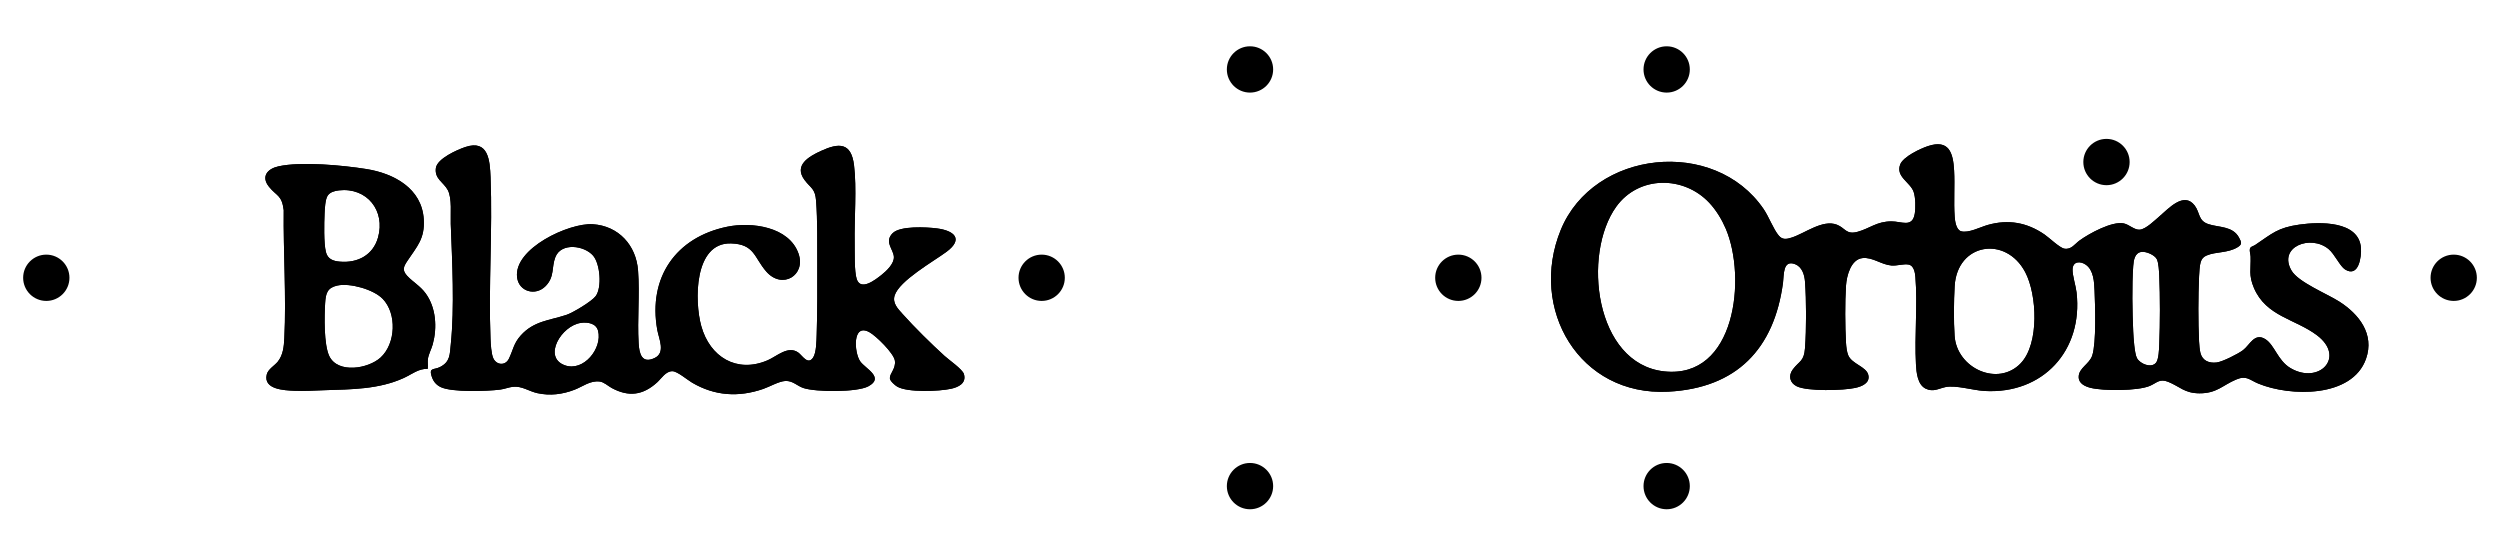
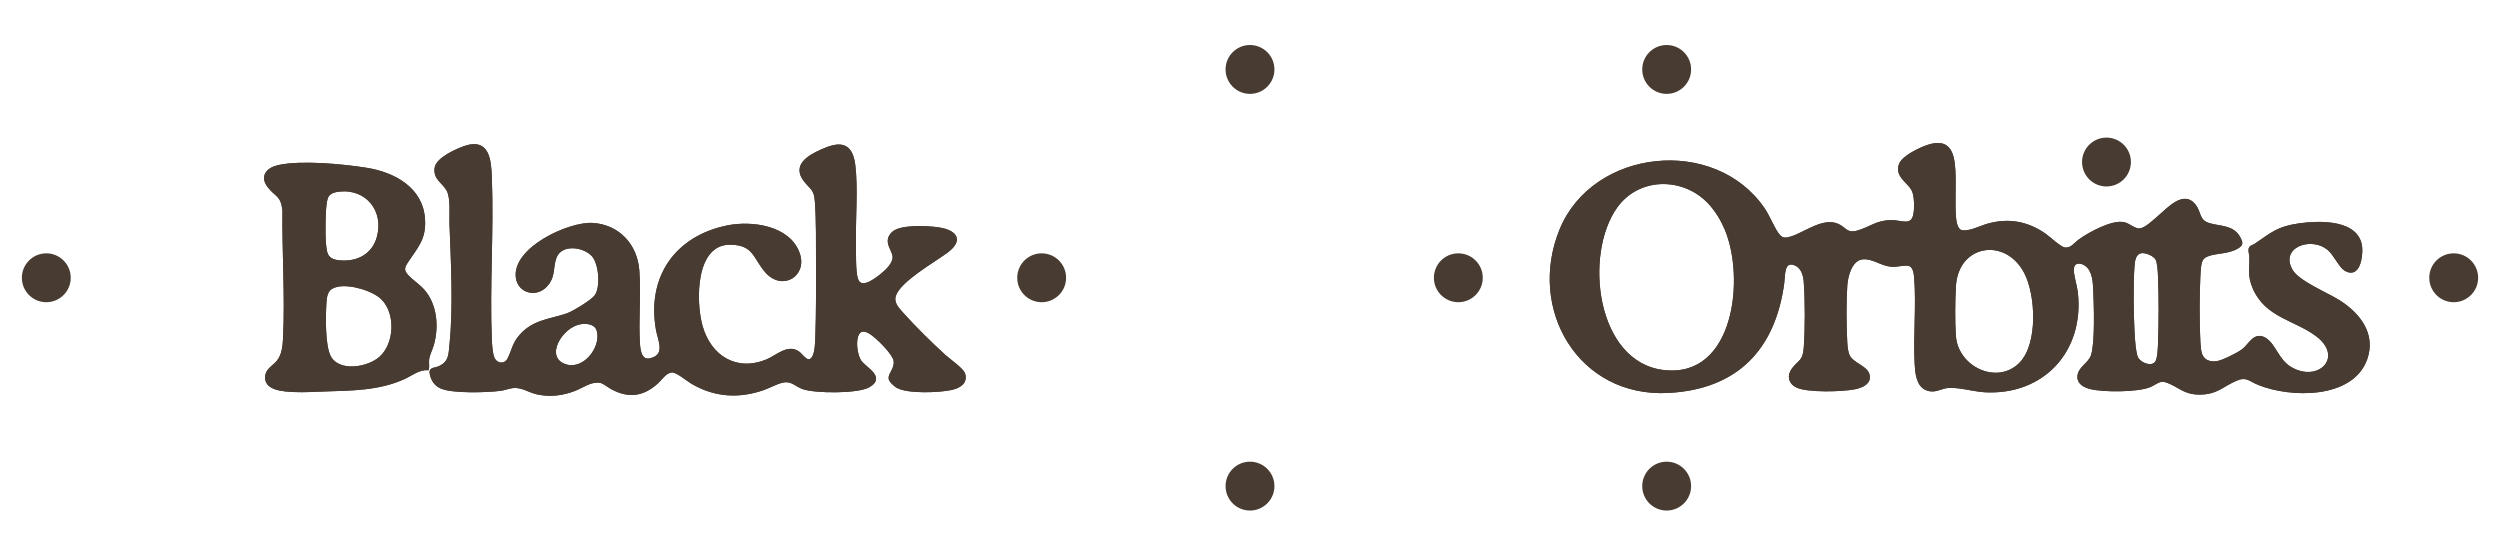
- <svg xmlns="http://www.w3.org/2000/svg" viewBox="0 0 972 216">
+ <svg xmlns="http://www.w3.org/2000/svg" viewBox="0 0 972 216" fill="#483C32" stroke="#483C32">
  <g id="a">
    <path d="M158.32,107.26c2.23,2.42,5.04,3.88,7.18,6.82,4.05,5.56,4.52,13.25,2.76,19.75-.5,1.83-1.65,3.92-1.89,5.72-.18,1.31.11,2.57-.07,3.85-3.55-.13-6.15,2.09-9.17,3.49-9.77,4.51-20.43,4.47-31.02,4.82-3.86.13-7.78.39-11.67.22s-12.08-.48-10.74-6.28c.49-2.12,3.07-3.48,4.33-5.07,2.07-2.61,2.36-5.91,2.52-9.14.79-16.3-.43-33.4-.24-49.74-.75-5.95-2.7-5.35-5.71-9.07-3.22-3.99-.61-7.02,3.69-7.96,8.86-1.94,25-.41,34.14,1.05,10.65,1.69,21.61,7.5,22.33,19.56.45,7.52-2.59,10.45-6.33,16.09-1.53,2.31-2.2,3.62-.1,5.91ZM131.75,74.02c-1.62.18-3.48.66-4.39,2.1s-1.09,5.05-1.17,6.9c-.16,3.77-.34,11.48.52,14.96.69,2.78,2.79,3.52,5.43,3.75,6.86.61,12.89-2.51,14.83-9.36,2.96-10.43-4.27-19.59-15.22-18.36ZM148.75,116.15c-3.57-3.65-12.73-6.22-17.63-5.13-3.87.86-4.47,3.06-4.7,6.72-.32,5.09-.55,16.35,1.64,20.78,3.37,6.81,15.07,4.86,19.88.52,5.95-5.39,6.44-17.13.82-22.89Z" />
    <path d="M212.11,111.25c-3.9,3.96-10.35,2.15-11.06-3.37-1.46-11.26,20.26-21.31,29.44-20.7,10.02.66,16.86,8.17,17.59,18.04.69,9.34-.33,18.9.22,28.24.23,3.97,1.19,8.12,6.21,5.74,4.37-2.07,1.67-7.42,1.03-10.97-3.62-20.34,7.24-35.98,27.22-40.08,9.44-1.94,24.03-.05,27.71,10.47,2.94,8.41-6.34,14.07-12.55,6.94-4.74-5.45-4.53-10.63-13.67-10.92-14.5-.45-14.27,22.53-11.59,32.15,3.33,11.97,13.73,18.44,25.75,13.31,3.64-1.55,7.93-5.84,11.93-3.05,1.57,1.09,3.74,5.08,5.8,1.97,1.28-1.93,1.3-6.52,1.38-8.91.3-9.18.26-18.64.24-27.8-.02-7.7.11-16.57-.46-24.2-.36-4.88-2.06-4.88-4.48-8.12-4.28-5.73,1.64-9.13,6.34-11.29,7.09-3.27,11.8-3.3,12.89,5.56s.08,20.71.24,30.23c.06,3.52-.17,11.03.79,13.99,1.55,4.79,7.24.32,9.63-1.57,1.92-1.52,4.98-4.38,4.83-7.05-.16-2.98-3.85-5.83-.47-9.2,2.94-2.93,13.12-2.36,17.12-1.87,6.67.83,10.63,4.06,3.8,9.12-5.01,3.71-18.4,11.22-20.17,17.02-.89,2.93,1.24,5.07,3.07,7.11,4.65,5.21,11.17,11.63,16.36,16.35,1.67,1.52,6.97,5.19,7.52,7.04,1.07,3.61-2.18,5.11-5.04,5.73-4.63,1.01-16.85,1.51-20.9-.85-.86-.5-2.78-2.17-2.85-3.2-.14-1.87,2.4-3.71,1.95-6.88-.41-2.89-7.35-9.69-9.95-11.1-6.68-3.63-5.88,8.03-3.53,11.37,1.99,2.83,9.55,6.25,3.17,9.69-4.41,2.38-20.39,2.27-25.2.69-2.53-.83-4.19-2.93-7.11-2.76-2.49.14-6.07,2.23-8.56,3.09-9.61,3.32-18.88,2.73-27.68-2.45-1.82-1.07-5.74-4.43-7.66-4.44-2.58-.02-4.28,2.87-5.94,4.37-5.5,4.99-11.05,5.73-17.63,2.16-1.42-.77-3.01-2.31-4.66-2.51-3.73-.46-6.57,1.94-9.82,3.19-4.67,1.8-9.5,2.41-14.41,1.33-3.35-.73-6.01-2.87-9.58-2.47-1.54.17-3.28.88-4.96,1.09-5.03.64-18.68,1.1-23.01-.96-1.95-.93-3.03-2.38-3.64-4.43-.97-3.24,1.01-2.23,3.31-3.39,4.02-2.02,3.79-4.97,4.19-8.81,1.5-14.45.54-32.17-.01-46.82-.14-3.69.56-9.96-1.15-13.18-1.61-3.04-5.21-4.32-4.64-8.54.5-3.68,8.31-7.14,11.51-8.2,8.92-2.96,9.5,5.24,9.76,11.76.82,20.72-.84,42.04-.02,62.76.08,2.02.28,5.89,1.09,7.64,1.22,2.66,4.67,3.01,6.06.16,1.67-3.42,1.81-5.92,4.62-9.05,5.09-5.66,11.19-5.82,17.77-8,2.5-.83,9.81-5.23,11.34-7.26,2.52-3.36,1.76-12.58-.99-15.77-3.43-3.97-12.41-5.19-14.67.56-1.56,3.98-.22,7.64-3.82,11.3ZM225.85,125.54c-7.58,1.04-14.94,13.31-6.28,16.47,7.34,2.68,14.73-6.62,12.96-13.41-.76-2.92-4.05-3.43-6.68-3.07Z" />
    <path d="M839.63,84.08c3.4-2.86,9.45-9.75,13.67-4.16,2.11,2.8,1.29,5.89,5.35,7.23s9.42.69,11.87,5.21c.99,1.84,1.3,2.63-.53,3.75-3.88,2.36-8.33,1.65-12.06,3.22-1.26.53-1.93,1.32-2.32,2.62s-.55,3.97-.61,5.45c-.35,7.8-.39,17.62,0,25.41.06,1.27.22,3.21.53,4.42.78,3.04,3.35,4.05,6.28,3.71,2.3-.27,8.36-3.35,10.27-4.79,2.63-1.99,4.44-6.9,8.63-4.32,3.66,2.25,4.84,8.34,9.83,11.29,11.06,6.52,21.6-4.23,10.3-12.77-8.42-6.35-19.79-7.31-24.51-18.41-2.14-5.03-1.13-7.23-1.3-12.19-.03-.92-.47-2.12-.28-2.96.21-.95,1.3-1.04,2.05-1.54,6.66-4.47,8.72-6.73,17.24-7.93,7.77-1.09,23.09-1.56,23.9,9.07.26,3.4-.87,11.65-6.15,8.39-1.99-1.23-4.08-5.99-6.43-7.94-6.98-5.8-19.79-.88-14.42,8.36,2.62,4.51,13.72,8.97,18.53,12.03,7.67,4.88,13.82,12.65,10.44,22.26-5.37,15.29-29.58,14.75-41.89,9.64-3.48-1.44-4.55-3.3-8.66-1.55-5.29,2.25-7.47,5.37-14.23,5.34-5.82-.03-7.63-2.66-12.15-4.47-3.36-1.35-4.42.43-7.12,1.58-4.69,2-18.13,2.02-23.08.75-2.08-.54-4.57-1.63-4.59-4.18-.03-3.54,4.18-5.01,5.28-8.39,1.62-4.96,1.12-19.48.89-25.2-.14-3.39-.35-7.95-3.38-10.08-2.15-1.51-5.07-1.39-5.17,1.79-.07,2.39,1.26,6.39,1.56,9.01,2.56,22.56-13.05,39.59-35.81,38.28-4.39-.25-11.26-2.37-15.22-1.5-2.69.59-4.65,1.96-7.52.65-3.31-1.51-3.73-6.39-3.9-9.58-.6-11.13.68-22.95-.22-33.94-.14-1.72-.62-4.41-2.63-4.78-1.96-.36-4.49.54-6.66.37-3.96-.32-7.33-3.32-11.27-2.89-4.54.5-6.16,6.9-6.41,10.67-.43,6.43-.37,15.8,0,22.27.08,1.46.31,3.62.9,4.94,1.48,3.33,6.96,4.33,7.76,7.52s-2.51,4.51-5.05,5.07c-4.67,1.03-18.59,1.42-22.76-.62-2.77-1.36-3.34-4.15-1.52-6.57,2.55-3.4,4.34-2.99,4.73-8.31.54-7.3.54-18.51-.01-25.85-.2-2.62-1.13-5.69-3.82-6.74-4.89-1.91-4.34,4.38-4.72,7.19-3.45,25.73-17.98,40.96-44.6,42.37-34.63,1.84-54.38-32.25-41.8-62.92,12.74-31.06,59.72-36.11,78.85-8.08,2.04,2.99,3.84,7.89,5.88,10.3,1.47,1.74,3.07,1.42,5.03.79,5.18-1.65,12.04-7.16,17.6-5,3.26,1.27,3.55,3.98,8.02,2.76,4.8-1.32,7.4-4.03,13.15-4.06,3.96-.02,8.14,2.56,9.08-2.93.39-2.28.33-6.33-.42-8.53-1.28-3.77-7.02-5.84-5.25-10.62,1.13-3.05,7.8-6.19,10.8-7.18,8.16-2.71,9.8,2.56,10.18,9.48.32,5.85-.2,12.14.22,17.98.12,1.67.56,5.05,2.46,5.63,2.81.87,7.58-1.65,10.4-2.44,8.02-2.26,15.21-.98,22.05,3.7,1.84,1.26,5.92,5.22,7.74,5.52,2.71.45,4.02-1.81,5.92-3.19,3.72-2.7,12.62-7.57,17.16-6.63,2.12.44,4.2,2.66,6.28,2.44,2.43-.26,5.83-3.69,7.68-5.25ZM664.58,78.86c-9.94-10.63-27.44-10.64-36.19,1.5-13.24,18.39-8.4,61.09,18.64,64.03,27.93,3.04,32.01-36.52,23.97-55.43-1.52-3.58-3.75-7.26-6.42-10.1ZM785.72,141.17c7.19-7.58,6.31-26.6,1.69-35.35-7.57-14.34-26.49-11.28-27.44,5.42-.33,5.75-.41,13.62-.02,19.35.86,12.63,16.88,19.96,25.77,10.59ZM832.72,97.93c-2.74.26-3.16,3.24-3.32,5.46-.55,7.49-.35,18.03,0,25.61.1,2.26.5,8.48,1.45,10.24,1.23,2.28,5.6,4.02,7.42,1.78,1.05-1.29,1.18-5.29,1.25-7.06.32-8.43.35-18.34,0-26.77-.07-1.61-.26-5.15-.96-6.45-.87-1.63-4.05-2.99-5.84-2.81Z" />
  </g>
  <g id="b">
    <path d="M158.32,107.26c2.23,2.42,5.04,3.88,7.18,6.82,4.05,5.56,4.52,13.25,2.76,19.75-.5,1.83-1.65,3.92-1.89,5.72-.18,1.31.11,2.57-.07,3.85-3.55-.13-6.15,2.09-9.17,3.49-9.77,4.51-20.43,4.47-31.02,4.82-3.86.13-7.78.39-11.67.22s-12.08-.48-10.74-6.28c.49-2.12,3.07-3.48,4.33-5.07,2.07-2.61,2.36-5.91,2.52-9.14.79-16.3-.43-33.4-.24-49.74-.75-5.95-2.7-5.35-5.71-9.07-3.22-3.99-.61-7.02,3.69-7.96,8.86-1.94,25-.41,34.14,1.05,10.65,1.69,21.61,7.5,22.33,19.56.45,7.52-2.59,10.45-6.33,16.09-1.53,2.31-2.2,3.62-.1,5.91ZM131.75,74.02c-1.62.18-3.48.66-4.39,2.1s-1.09,5.05-1.17,6.9c-.16,3.77-.34,11.48.52,14.96.69,2.78,2.79,3.52,5.43,3.75,6.86.61,12.89-2.51,14.83-9.36,2.96-10.43-4.27-19.59-15.22-18.36ZM148.75,116.15c-3.57-3.65-12.73-6.22-17.63-5.13-3.87.86-4.47,3.06-4.7,6.72-.32,5.09-.55,16.35,1.64,20.78,3.37,6.81,15.07,4.86,19.88.52,5.95-5.39,6.44-17.13.82-22.89Z" />
    <path d="M212.11,111.25c-3.9,3.96-10.35,2.15-11.06-3.37-1.46-11.26,20.26-21.31,29.44-20.7,10.02.66,16.86,8.17,17.59,18.04.69,9.34-.33,18.9.22,28.24.23,3.97,1.19,8.12,6.21,5.74,4.37-2.07,1.67-7.42,1.03-10.97-3.62-20.34,7.24-35.98,27.22-40.08,9.44-1.94,24.03-.05,27.71,10.47,2.94,8.41-6.34,14.07-12.55,6.94-4.74-5.45-4.53-10.63-13.67-10.92-14.5-.45-14.27,22.53-11.59,32.15,3.33,11.97,13.73,18.44,25.75,13.31,3.64-1.55,7.93-5.84,11.93-3.05,1.57,1.09,3.74,5.08,5.8,1.97,1.28-1.93,1.3-6.52,1.38-8.91.3-9.18.26-18.64.24-27.8-.02-7.7.11-16.57-.46-24.2-.36-4.88-2.06-4.88-4.48-8.12-4.28-5.73,1.64-9.13,6.34-11.29,7.09-3.27,11.8-3.3,12.89,5.56s.08,20.71.24,30.23c.06,3.52-.17,11.03.79,13.99,1.55,4.79,7.24.32,9.63-1.57,1.92-1.52,4.98-4.38,4.83-7.05-.16-2.98-3.85-5.83-.47-9.2,2.94-2.93,13.12-2.36,17.12-1.87,6.67.83,10.63,4.06,3.8,9.12-5.01,3.71-18.4,11.22-20.17,17.02-.89,2.93,1.24,5.07,3.07,7.11,4.65,5.21,11.17,11.63,16.36,16.35,1.67,1.52,6.97,5.19,7.52,7.04,1.07,3.61-2.18,5.11-5.04,5.73-4.63,1.01-16.85,1.51-20.9-.85-.86-.5-2.78-2.17-2.85-3.2-.14-1.87,2.4-3.71,1.95-6.88-.41-2.89-7.35-9.69-9.95-11.1-6.68-3.63-5.88,8.03-3.53,11.37,1.99,2.83,9.55,6.25,3.17,9.69-4.41,2.38-20.39,2.27-25.2.69-2.53-.83-4.19-2.93-7.11-2.76-2.49.14-6.07,2.23-8.56,3.09-9.61,3.32-18.88,2.73-27.68-2.45-1.82-1.07-5.74-4.43-7.66-4.44-2.58-.02-4.28,2.87-5.94,4.37-5.5,4.99-11.05,5.73-17.63,2.16-1.42-.77-3.01-2.31-4.66-2.51-3.73-.46-6.57,1.94-9.82,3.19-4.67,1.8-9.5,2.41-14.41,1.33-3.35-.73-6.01-2.87-9.58-2.47-1.54.17-3.28.88-4.96,1.09-5.03.64-18.68,1.1-23.01-.96-1.95-.93-3.03-2.38-3.64-4.43-.97-3.24,1.01-2.23,3.31-3.39,4.02-2.02,3.79-4.97,4.19-8.81,1.5-14.45.54-32.17-.01-46.82-.14-3.69.56-9.96-1.15-13.18-1.61-3.04-5.21-4.32-4.64-8.54.5-3.68,8.31-7.14,11.51-8.2,8.92-2.96,9.5,5.24,9.76,11.76.82,20.72-.84,42.04-.02,62.76.08,2.02.28,5.89,1.09,7.64,1.22,2.66,4.67,3.01,6.06.16,1.67-3.42,1.81-5.92,4.62-9.05,5.09-5.66,11.19-5.82,17.77-8,2.5-.83,9.81-5.23,11.34-7.26,2.52-3.36,1.76-12.58-.99-15.77-3.43-3.97-12.41-5.19-14.67.56-1.56,3.98-.22,7.64-3.82,11.3ZM225.85,125.54c-7.58,1.04-14.94,13.31-6.28,16.47,7.34,2.68,14.73-6.62,12.96-13.41-.76-2.92-4.05-3.43-6.68-3.07Z" />
    <path d="M839.63,84.08c3.4-2.86,9.45-9.75,13.67-4.16,2.11,2.8,1.29,5.89,5.35,7.23s9.42.69,11.87,5.21c.99,1.84,1.3,2.63-.53,3.75-3.88,2.36-8.33,1.65-12.06,3.22-1.26.53-1.93,1.32-2.32,2.62s-.55,3.97-.61,5.45c-.35,7.8-.39,17.62,0,25.41.06,1.27.22,3.21.53,4.42.78,3.04,3.35,4.05,6.28,3.71,2.3-.27,8.36-3.35,10.27-4.79,2.63-1.99,4.44-6.9,8.63-4.32,3.66,2.25,4.84,8.34,9.83,11.29,11.06,6.52,21.6-4.23,10.3-12.77-8.42-6.35-19.79-7.31-24.51-18.41-2.14-5.03-1.13-7.23-1.3-12.19-.03-.92-.47-2.12-.28-2.96.21-.95,1.3-1.04,2.05-1.54,6.66-4.47,8.72-6.73,17.24-7.93,7.77-1.09,23.09-1.56,23.9,9.07.26,3.4-.87,11.65-6.15,8.39-1.99-1.23-4.08-5.99-6.43-7.94-6.98-5.8-19.79-.88-14.42,8.36,2.62,4.51,13.72,8.97,18.53,12.03,7.67,4.88,13.82,12.65,10.44,22.26-5.37,15.29-29.58,14.75-41.89,9.64-3.48-1.44-4.55-3.3-8.66-1.55-5.29,2.25-7.47,5.37-14.23,5.34-5.82-.03-7.63-2.66-12.15-4.47-3.36-1.35-4.42.43-7.12,1.58-4.69,2-18.13,2.02-23.08.75-2.08-.54-4.57-1.63-4.59-4.18-.03-3.54,4.18-5.01,5.28-8.39,1.62-4.96,1.12-19.48.89-25.2-.14-3.39-.35-7.95-3.38-10.08-2.15-1.51-5.07-1.39-5.17,1.79-.07,2.39,1.26,6.39,1.56,9.01,2.56,22.56-13.05,39.59-35.81,38.28-4.39-.25-11.26-2.37-15.22-1.5-2.69.59-4.65,1.96-7.52.65-3.31-1.51-3.73-6.39-3.9-9.58-.6-11.13.68-22.95-.22-33.94-.14-1.72-.62-4.41-2.63-4.78-1.96-.36-4.49.54-6.66.37-3.96-.32-7.33-3.32-11.27-2.89-4.54.5-6.16,6.9-6.41,10.67-.43,6.43-.37,15.8,0,22.27.08,1.46.31,3.62.9,4.94,1.48,3.33,6.96,4.33,7.76,7.52s-2.51,4.51-5.05,5.07c-4.67,1.03-18.59,1.42-22.76-.62-2.77-1.36-3.34-4.15-1.52-6.57,2.55-3.4,4.34-2.99,4.73-8.31.54-7.3.54-18.51-.01-25.85-.2-2.62-1.13-5.69-3.82-6.74-4.89-1.91-4.34,4.38-4.72,7.19-3.45,25.73-17.98,40.96-44.6,42.37-34.63,1.84-54.38-32.25-41.8-62.92,12.74-31.06,59.72-36.11,78.85-8.08,2.04,2.99,3.84,7.89,5.88,10.3,1.47,1.74,3.07,1.42,5.03.79,5.18-1.65,12.04-7.16,17.6-5,3.26,1.27,3.55,3.98,8.02,2.76,4.8-1.32,7.4-4.03,13.15-4.06,3.96-.02,8.14,2.56,9.08-2.93.39-2.28.33-6.33-.42-8.53-1.28-3.77-7.02-5.84-5.25-10.62,1.13-3.05,7.8-6.19,10.8-7.18,8.16-2.71,9.8,2.56,10.18,9.48.32,5.85-.2,12.14.22,17.98.12,1.67.56,5.05,2.46,5.63,2.81.87,7.58-1.65,10.4-2.44,8.02-2.26,15.21-.98,22.05,3.7,1.84,1.26,5.92,5.22,7.74,5.52,2.71.45,4.02-1.81,5.92-3.19,3.72-2.7,12.62-7.57,17.16-6.63,2.12.44,4.2,2.66,6.28,2.44,2.43-.26,5.83-3.69,7.68-5.25ZM664.58,78.86c-9.94-10.63-27.44-10.64-36.19,1.5-13.24,18.39-8.4,61.09,18.64,64.03,27.93,3.04,32.01-36.52,23.97-55.43-1.52-3.58-3.75-7.26-6.42-10.1ZM785.72,141.17c7.19-7.58,6.31-26.6,1.69-35.35-7.57-14.34-26.49-11.28-27.44,5.42-.33,5.75-.41,13.62-.02,19.35.86,12.63,16.88,19.96,25.77,10.59ZM832.72,97.93c-2.74.26-3.16,3.24-3.32,5.46-.55,7.49-.35,18.03,0,25.61.1,2.26.5,8.48,1.45,10.24,1.23,2.28,5.6,4.02,7.42,1.78,1.05-1.29,1.18-5.29,1.25-7.06.32-8.43.35-18.34,0-26.77-.07-1.61-.26-5.15-.96-6.45-.87-1.63-4.05-2.99-5.84-2.81Z" />
    <circle cx="486" cy="27" r="9" />
    <circle cx="486" cy="189" r="9" />
    <circle cx="648" cy="27" r="9" />
    <circle cx="648" cy="189" r="9" />
    <circle cx="567" cy="108" r="9" />
    <circle cx="405" cy="108" r="9" />
    <circle cx="819" cy="63" r="9" />
    <circle cx="954" cy="108" r="9" />
    <circle cx="18" cy="108" r="9" />
  </g>
</svg>
